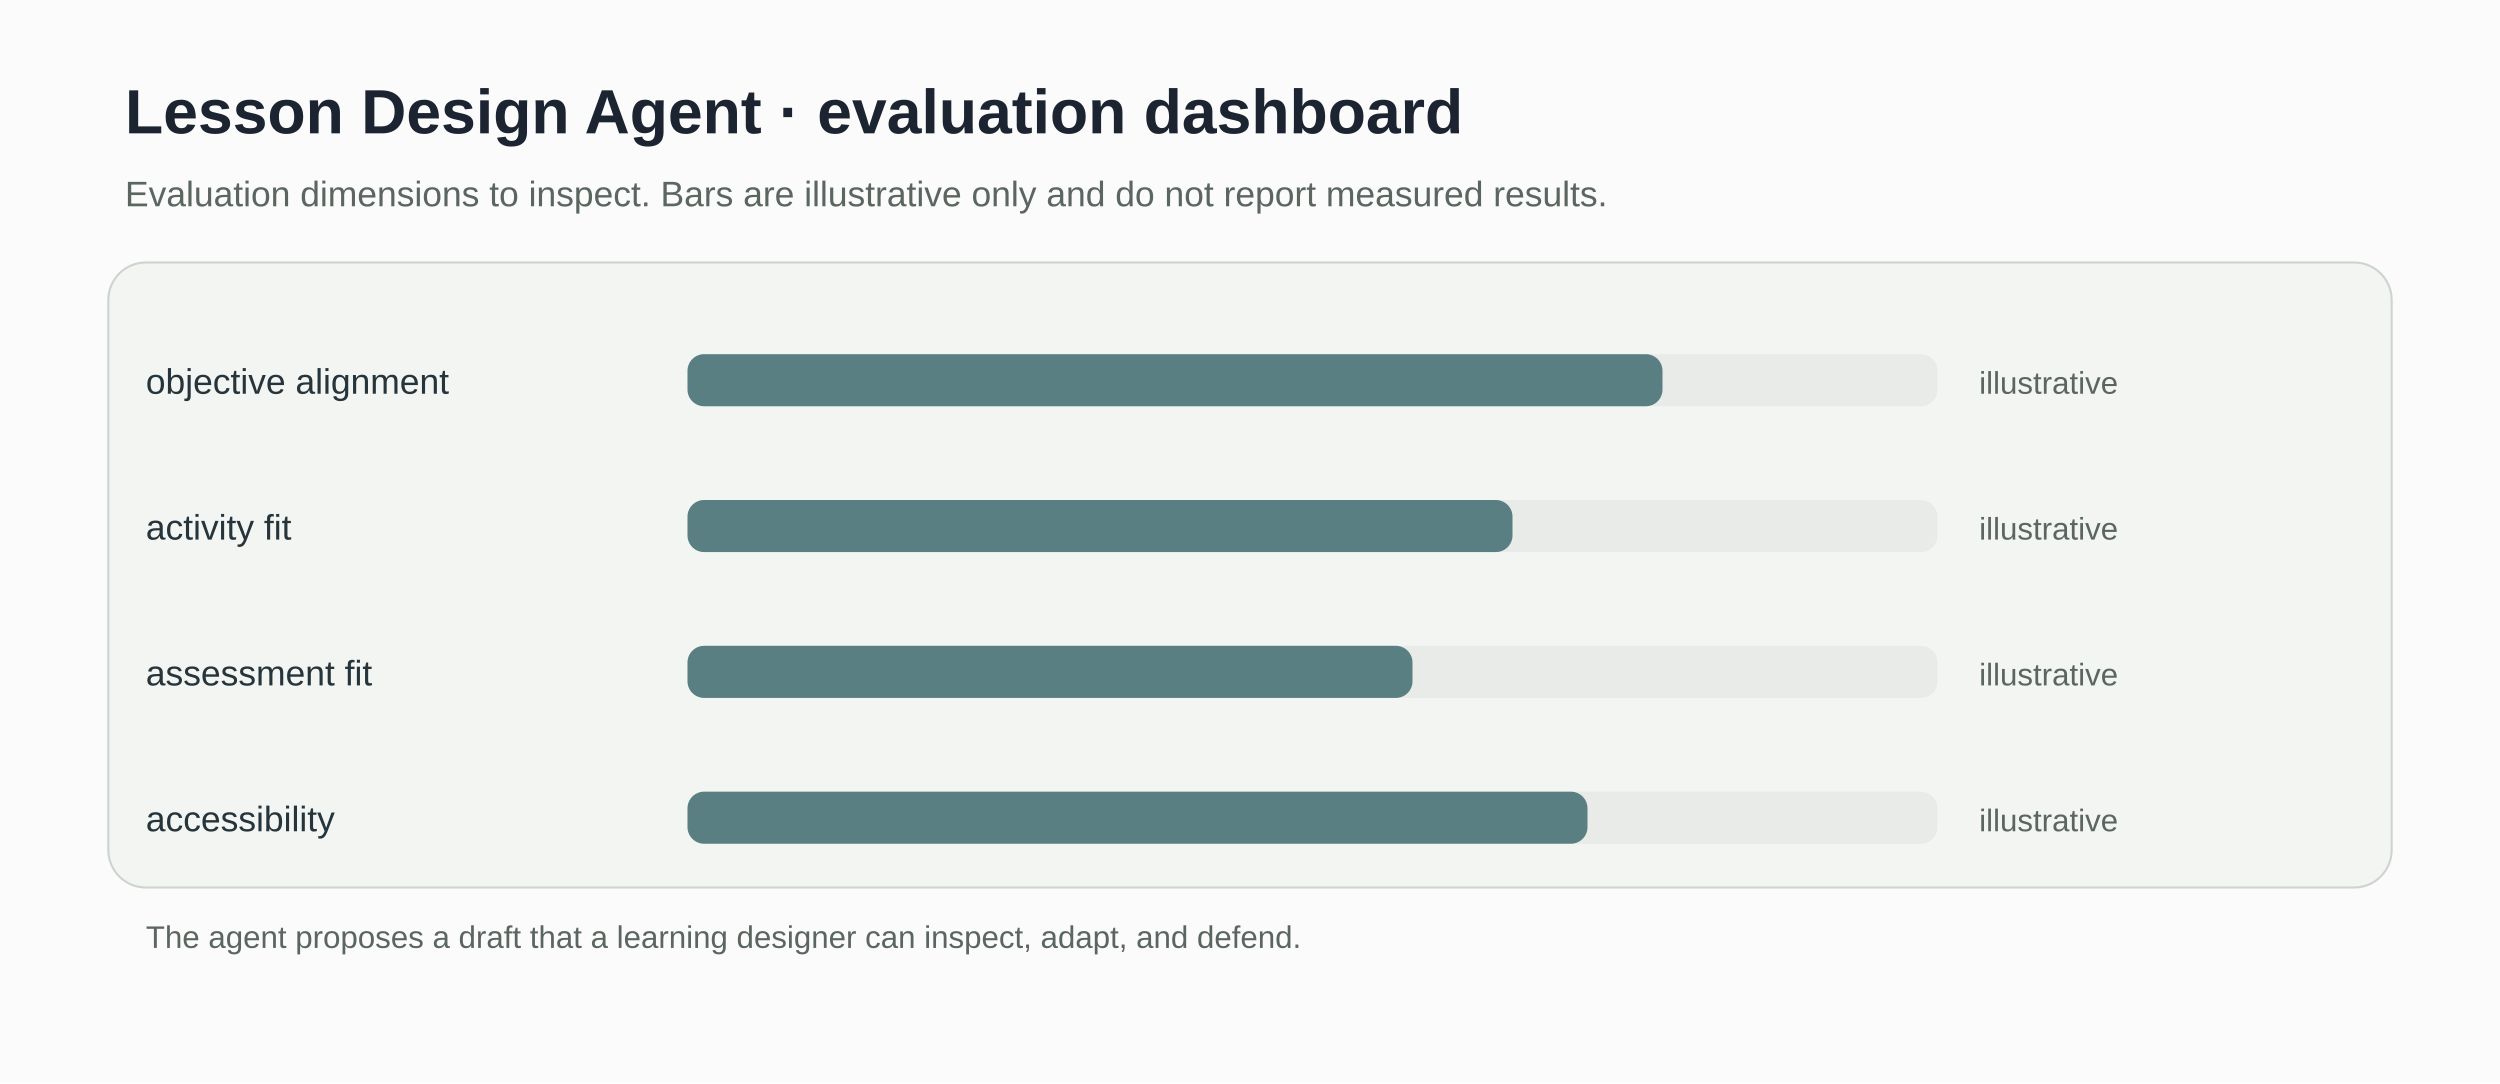
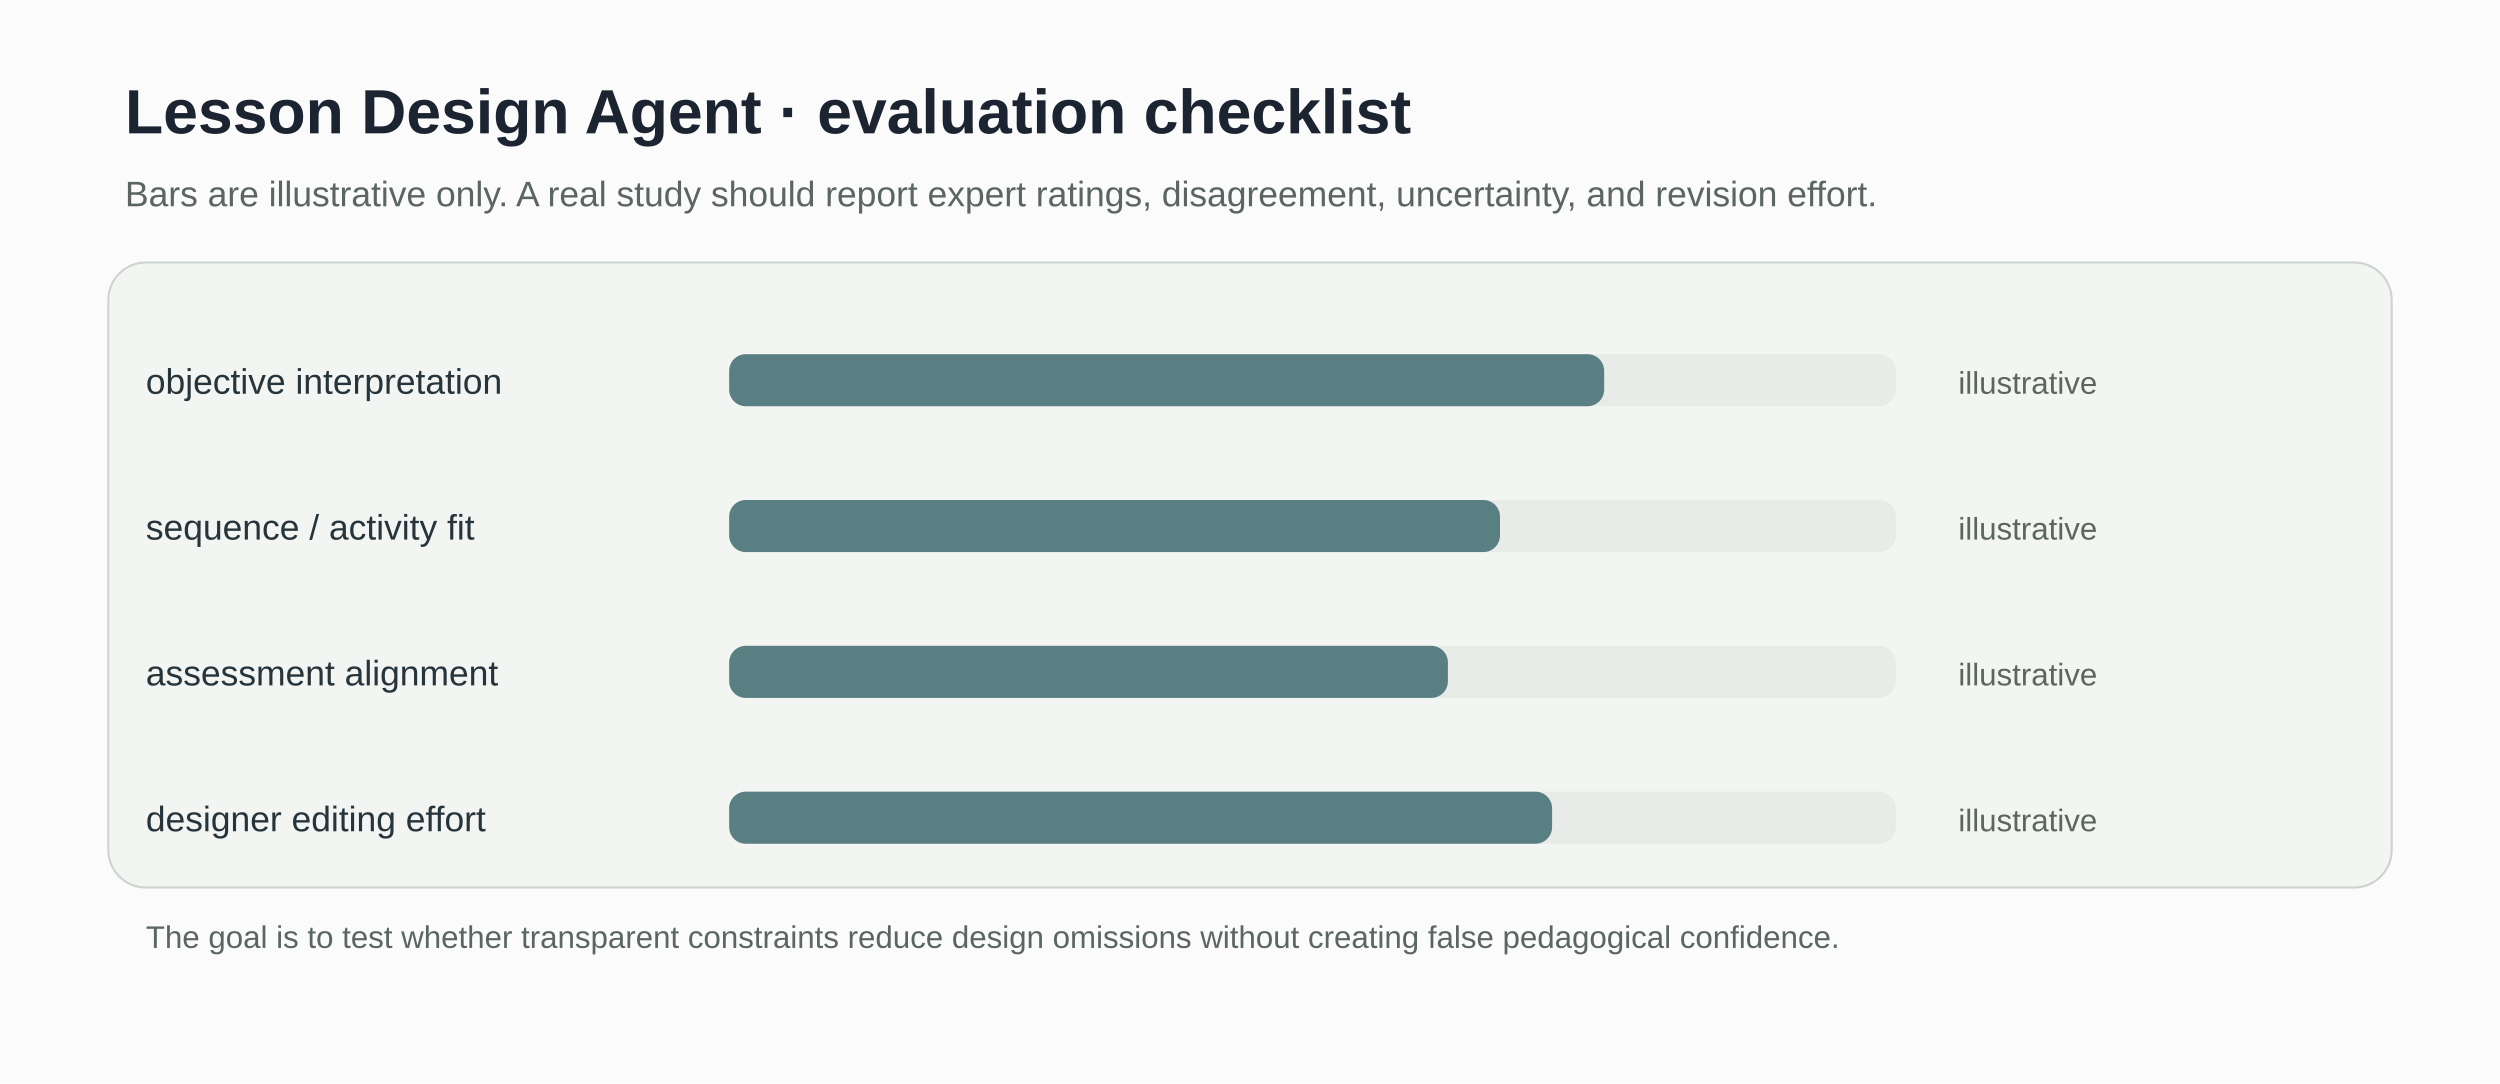
- <svg xmlns="http://www.w3.org/2000/svg" width="1200" height="520" viewBox="0 0 1200 520">
+ <svg xmlns="http://www.w3.org/2000/svg" width="1200" height="520" viewBox="0 0 1200 520" role="img" aria-labelledby="title desc">
  <rect width="100%" height="100%" fill="#FAFBFA" />
-   <text x="60" y="64" font-family="Arial, sans-serif" font-size="30" font-weight="700" fill="#1B2430">Lesson Design Agent · evaluation dashboard</text>
-   <text x="60" y="99" font-family="Arial, sans-serif" font-size="17" fill="#5B6660">Evaluation dimensions to inspect. Bars are illustrative only and do not report measured results.</text>
+   <text x="60" y="64" font-family="Arial, sans-serif" font-size="30" font-weight="700" fill="#1B2430">Lesson Design Agent · evaluation checklist</text>
+   <text x="60" y="99" font-family="Arial, sans-serif" font-size="17" fill="#5B6660">Bars are illustrative only. A real study should report expert ratings, disagreement, uncertainty, and revision effort.</text>
  <rect x="52" y="126" width="1096" height="300" rx="18" fill="#F3F5F3" stroke="#CDD3CF" />
-   <text x="70" y="189" font-family="Arial, sans-serif" font-size="17" fill="#26343B">objective alignment</text>
-   <rect x="330" y="170" width="600" height="25" rx="8" fill="#E8EBE8" />
-   <rect x="330" y="170" width="468" height="25" rx="8" fill="#5A7F82" />
-   <text x="950" y="189" font-family="Arial, sans-serif" font-size="15" fill="#5B6660">illustrative</text>
-   <text x="70" y="259" font-family="Arial, sans-serif" font-size="17" fill="#26343B">activity fit</text>
-   <rect x="330" y="240" width="600" height="25" rx="8" fill="#E8EBE8" />
-   <rect x="330" y="240" width="396" height="25" rx="8" fill="#5A7F82" />
-   <text x="950" y="259" font-family="Arial, sans-serif" font-size="15" fill="#5B6660">illustrative</text>
-   <text x="70" y="329" font-family="Arial, sans-serif" font-size="17" fill="#26343B">assessment fit</text>
-   <rect x="330" y="310" width="600" height="25" rx="8" fill="#E8EBE8" />
-   <rect x="330" y="310" width="348" height="25" rx="8" fill="#5A7F82" />
-   <text x="950" y="329" font-family="Arial, sans-serif" font-size="15" fill="#5B6660">illustrative</text>
-   <text x="70" y="399" font-family="Arial, sans-serif" font-size="17" fill="#26343B">accessibility</text>
-   <rect x="330" y="380" width="600" height="25" rx="8" fill="#E8EBE8" />
-   <rect x="330" y="380" width="432" height="25" rx="8" fill="#5A7F82" />
-   <text x="950" y="399" font-family="Arial, sans-serif" font-size="15" fill="#5B6660">illustrative</text>
-   <text x="70" y="455" font-family="Arial, sans-serif" font-size="15" fill="#5B6660">The agent proposes a draft that a learning designer can inspect, adapt, and defend.</text>
+   <text x="70" y="189" font-family="Arial" font-size="17" fill="#26343B">objective interpretation</text>
+   <rect x="350" y="170" width="560" height="25" rx="8" fill="#E8EBE8" />
+   <rect x="350" y="170" width="420" height="25" rx="8" fill="#5A7F82" />
+   <text x="940" y="189" font-family="Arial" font-size="15" fill="#5B6660">illustrative</text>
+   <text x="70" y="259" font-family="Arial" font-size="17" fill="#26343B">sequence / activity fit</text>
+   <rect x="350" y="240" width="560" height="25" rx="8" fill="#E8EBE8" />
+   <rect x="350" y="240" width="370" height="25" rx="8" fill="#5A7F82" />
+   <text x="940" y="259" font-family="Arial" font-size="15" fill="#5B6660">illustrative</text>
+   <text x="70" y="329" font-family="Arial" font-size="17" fill="#26343B">assessment alignment</text>
+   <rect x="350" y="310" width="560" height="25" rx="8" fill="#E8EBE8" />
+   <rect x="350" y="310" width="345" height="25" rx="8" fill="#5A7F82" />
+   <text x="940" y="329" font-family="Arial" font-size="15" fill="#5B6660">illustrative</text>
+   <text x="70" y="399" font-family="Arial" font-size="17" fill="#26343B">designer editing effort</text>
+   <rect x="350" y="380" width="560" height="25" rx="8" fill="#E8EBE8" />
+   <rect x="350" y="380" width="395" height="25" rx="8" fill="#5A7F82" />
+   <text x="940" y="399" font-family="Arial" font-size="15" fill="#5B6660">illustrative</text>
+   <text x="70" y="455" font-family="Arial" font-size="15" fill="#5B6660">The goal is to test whether transparent constraints reduce design omissions without creating false pedagogical confidence.</text>
</svg>
